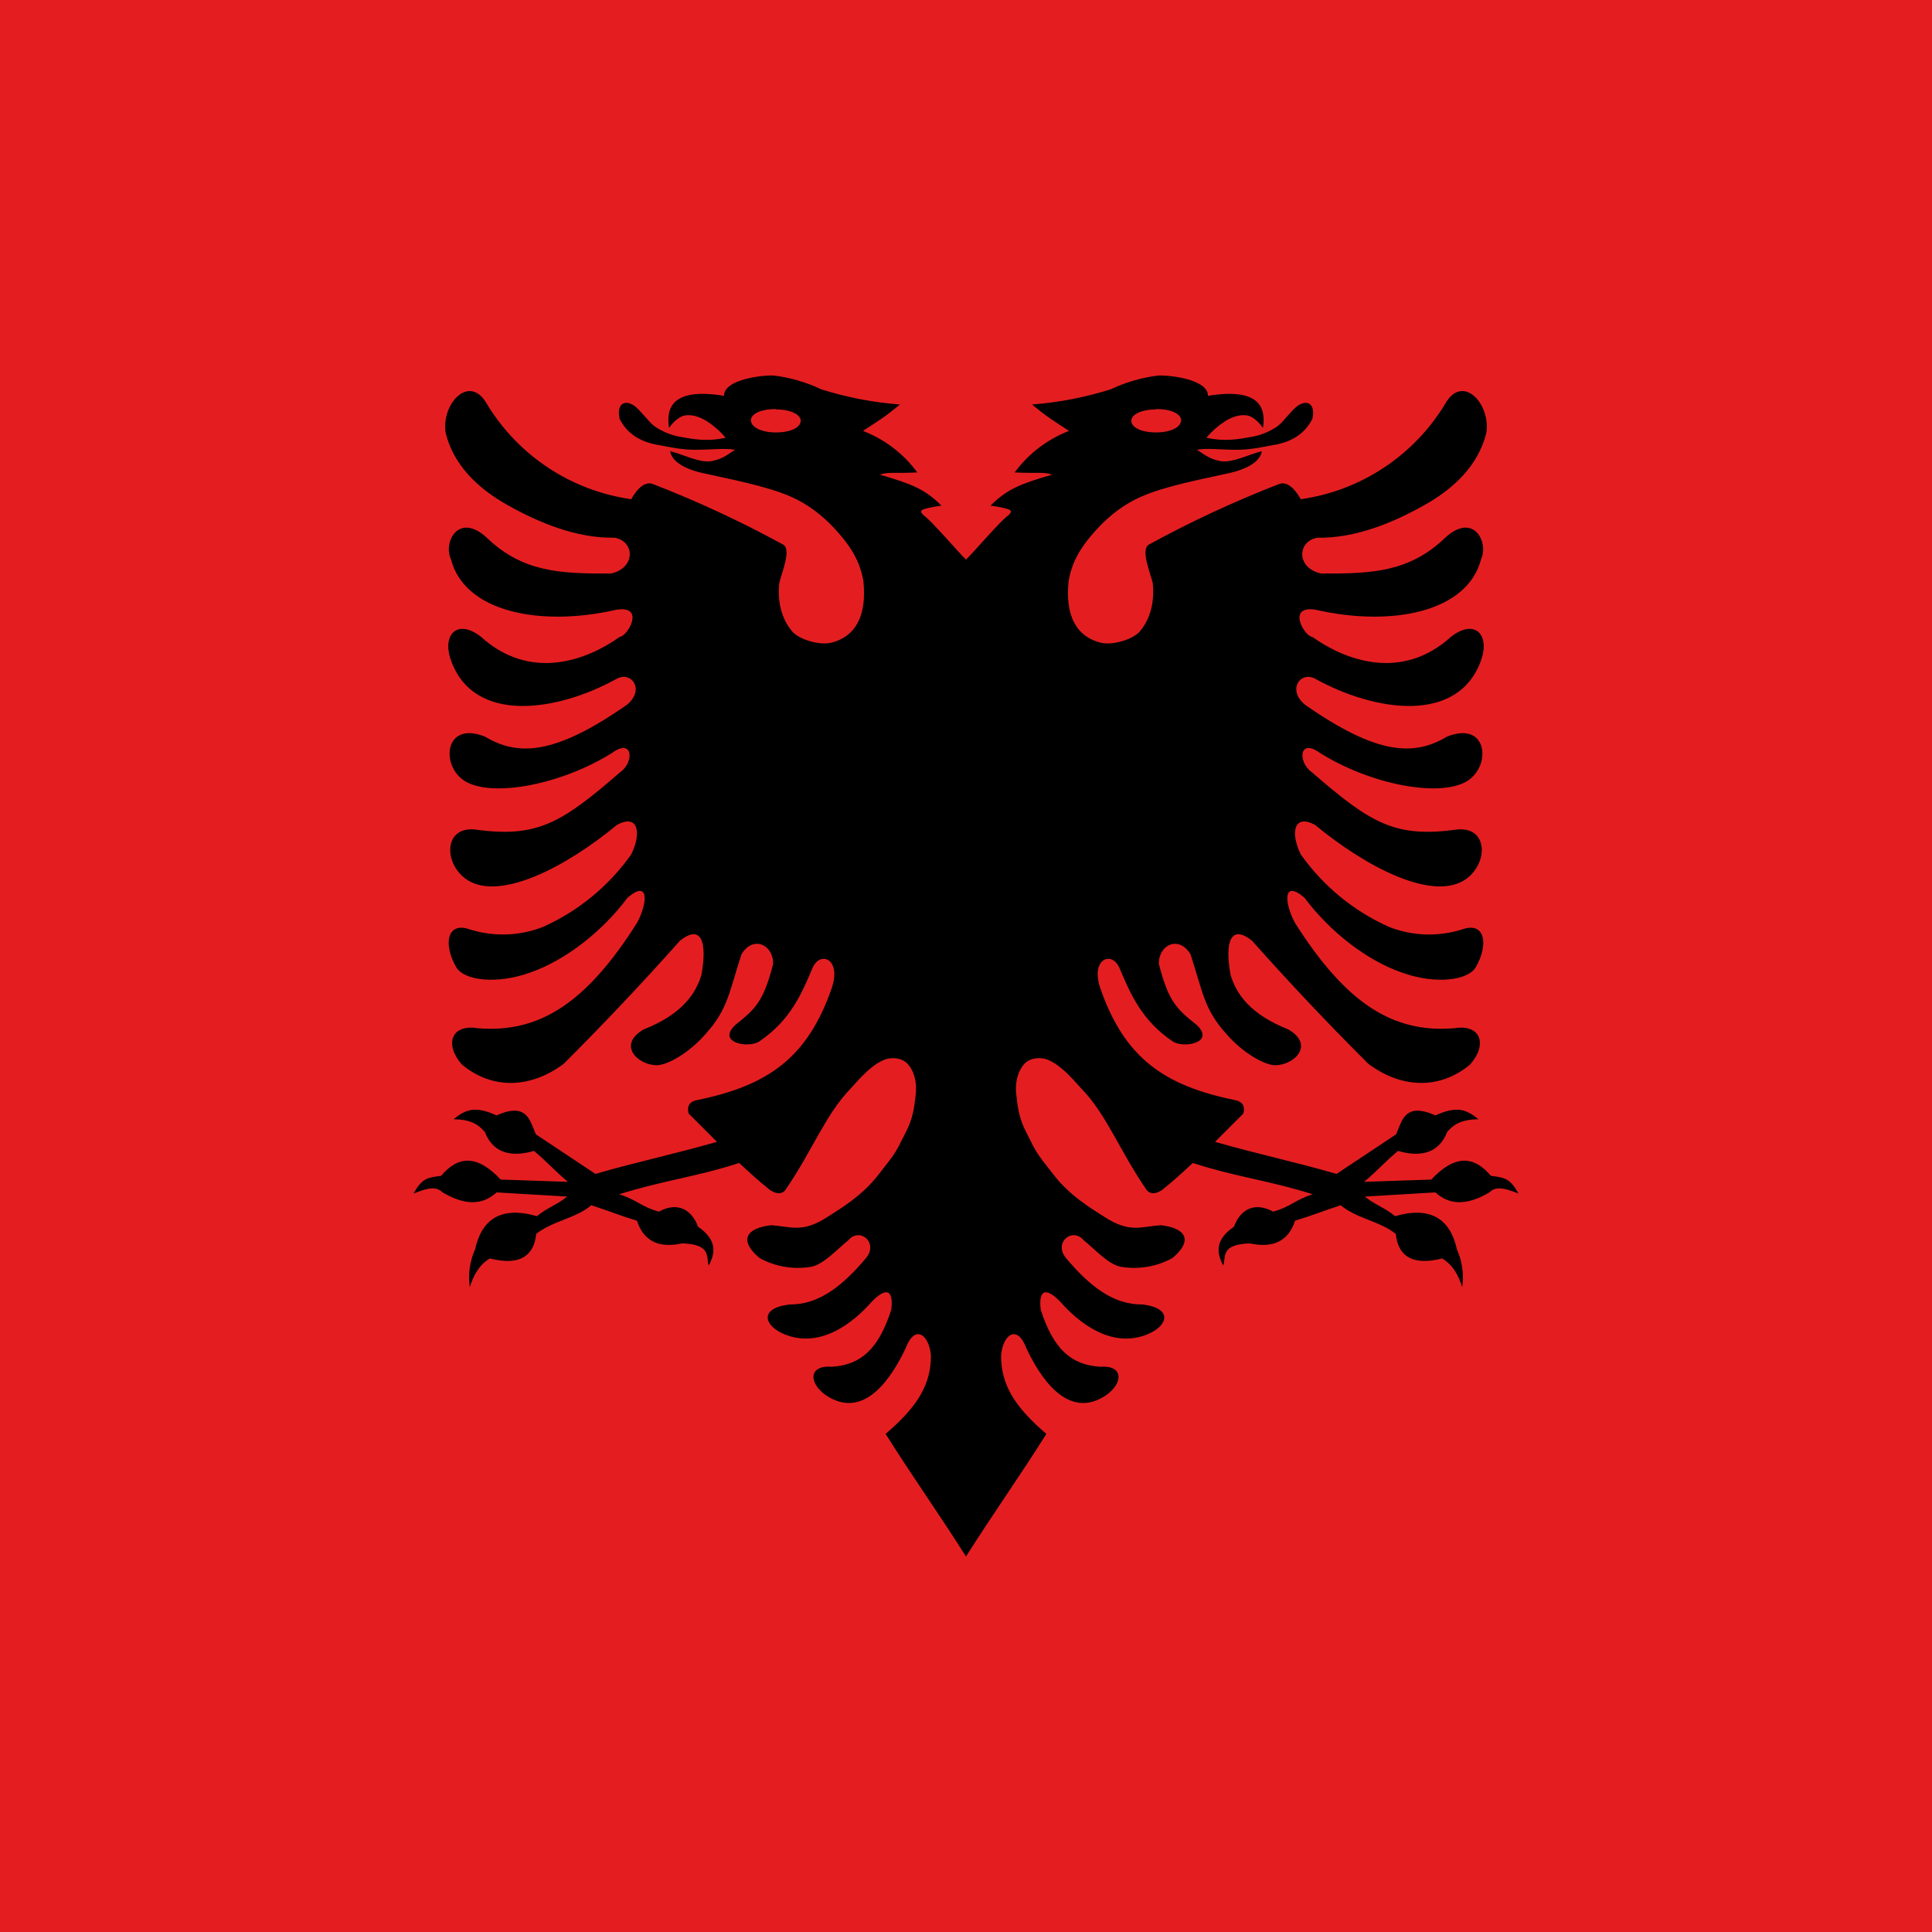
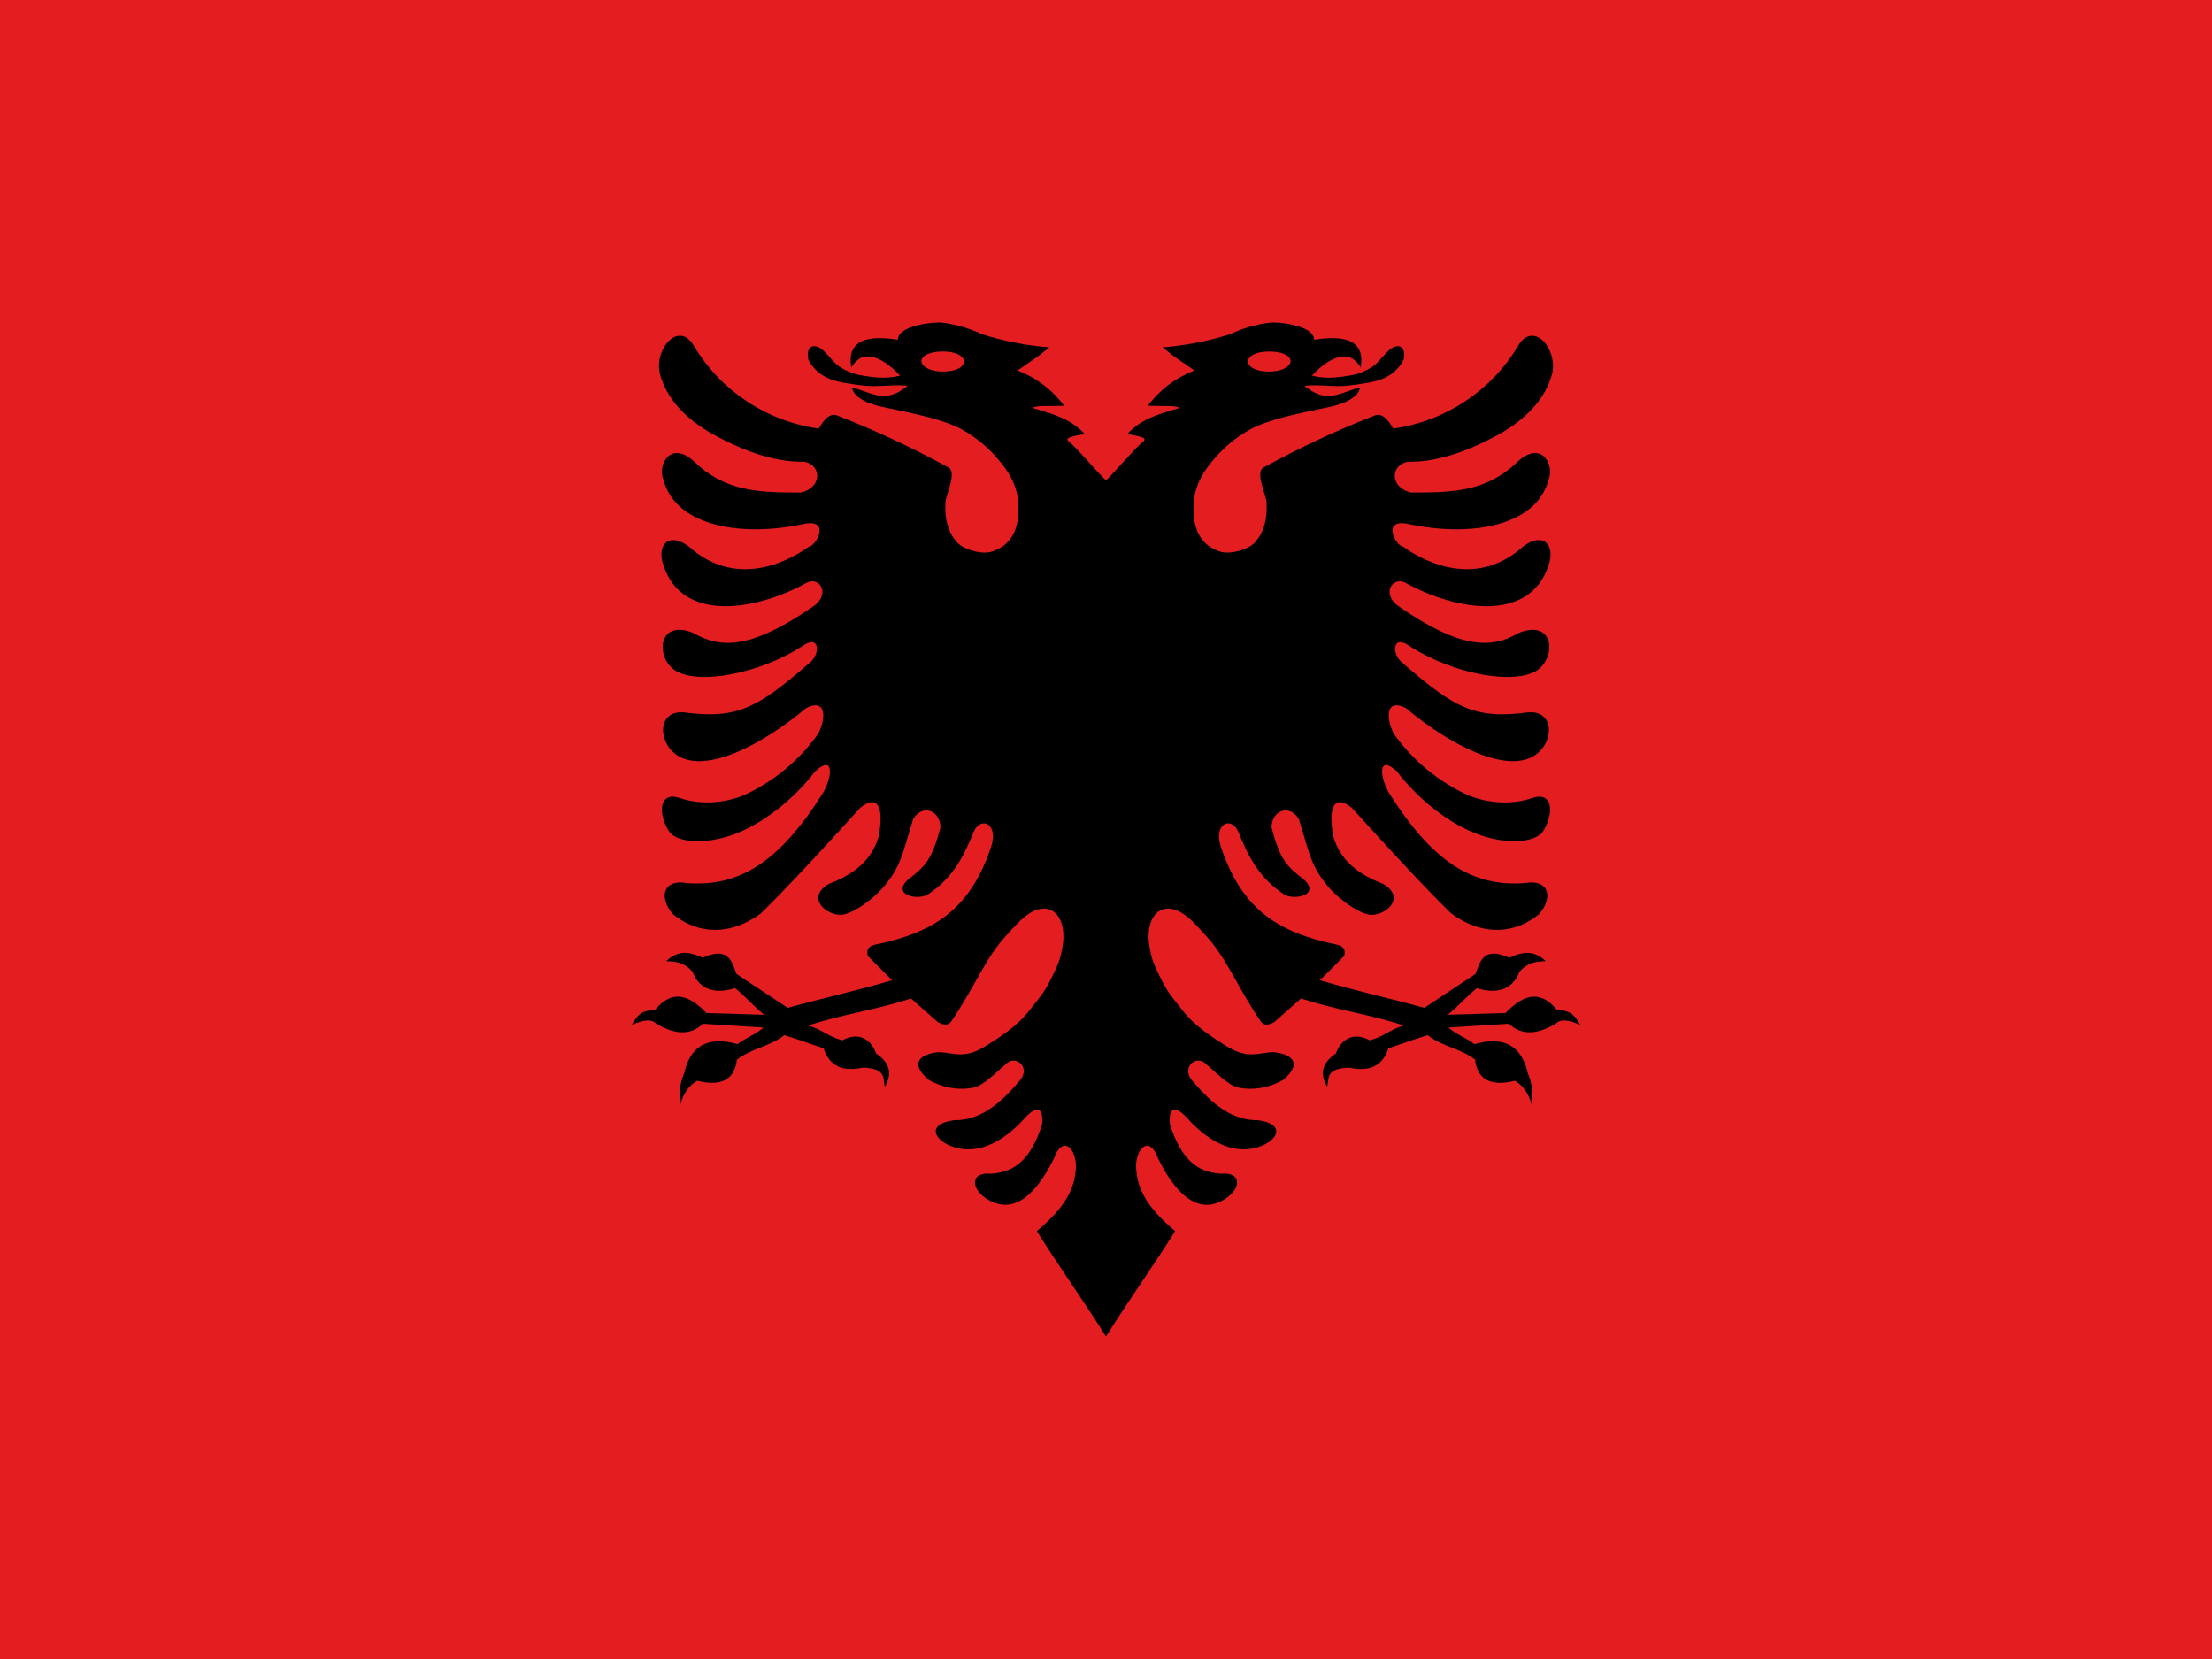
- <svg xmlns="http://www.w3.org/2000/svg" xmlns:xlink="http://www.w3.org/1999/xlink" id="flag-icon-css-al" viewBox="0 0 512 512">
-   <path fill="#e41e20" d="M0 0h512v512H0z" />
-   <path id="a" d="M204.9 99.5c-5 0-13.2 1.6-13 5.4-14-2.3-15.4 3.4-14.6 8.5 1.4-2 3-3.1 4.2-3.3 1.9-.3 3.8.3 5.8 1.5a23 23 0 015 4.4c-4.8 1.1-8.6.4-12.4-.3a17.6 17.6 0 01-6.1-2.5c-1.6-1.1-2.1-2.1-4.6-4.7-2.9-3-6-2.1-5 2.5 2.2 4.3 6 6.3 10.7 7 2.2.4 5.6 1.2 9.4 1.2 3.8 0 8.1-.5 10.5 0-1.4.8-3 2.4-6.2 3-3.2.6-8-2-11-2.6.4 2.5 3.5 4.8 9.7 6 10.2 2.2 18.7 4 24.3 7 5.6 3 9.1 6.8 11.6 9.8 5 6 5.3 10.5 5.6 11.5 1 9.5-2.2 14.8-8.4 16.4-3 .8-8.5-.7-10.5-3-2-2.4-4-6.4-3.4-12.7.5-2.5 3.4-9 1-10.3a291.6 291.6 0 00-34.4-16c-2.7-1.1-5 2.5-5.8 4A53.5 53.5 0 01129 107c-4.6-8.1-12.1 0-10.9 7.7 2.1 8.6 8.6 14.8 16.5 19.2 8 4.5 18.1 8.8 28.3 8.6 5.5 1 5.5 8.2-1.1 9.5-13 0-23.2-.2-32.9-9.6-7.4-6.7-11.5 1.3-9.4 5.8 3.6 14 23.6 18 43.8 13.4 7.8-1.3 3.1 7 .9 7.2-8.4 6-23.5 12-36.8-.1-6.1-4.7-10.2-.7-8 6 6 17.5 28.5 13.8 44 5.2 4-2.2 7.6 3 2.7 6.9-19.2 13.4-28.9 13.6-37.6 8.4-10.8-4.3-11.8 7.8-5.3 11.8 7.2 4.4 25.4 1 38.9-7.4 5.7-4.2 6 2.4 2.3 5-15.9 13.8-22.2 17.5-38.8 15.2-8.2-.6-8 9.5-1.6 13.5 8.8 5.4 26.1-3.6 39.5-14.7 5.6-3 6.6 2 3.8 7.8a57.4 57.4 0 01-23.3 19.2 29.1 29.1 0 01-19.5.7c-6.2-2.2-7 4.2-3.6 10 2 3.5 10.6 4.7 19.7 1.4 9.2-3.2 19-10.8 25.7-19.8 6-5.1 5.2 1.8 2.5 6.7-13.5 21.3-25.9 29.2-42.1 27.9-7.3-1.2-8.9 4.4-4.3 9.6 8 6.7 18.2 6.4 27-.2a751 751 0 0030.8-32.6c5.5-4.4 7.3 0 5.7 9-1.5 5.1-5.2 10.5-15.3 14.5-7 4-1.8 9.4 3.4 9.5 2.9 0 8.7-3.3 13-8.3 5.9-6.5 6.2-11 9.5-21.1 3-5 8.4-2.7 8.4 2.5-2.6 10.2-4.8 12-10 16.2-5.1 4.7 3.4 6.3 6.3 4.4 8.3-5.6 11.3-12.8 14.1-19.4 2-4.8 7.8-2.5 5.1 5.3-6.4 18.5-17 25.8-35.5 29.6-1.9.3-3 1.4-2.4 3.6l7.5 7.5c-11.5 3.3-20.8 5.2-32.2 8.5L142 300.6c-1.5-3.4-2.2-8.7-10.4-5-5.7-2.6-8.2-1.6-11.4 1 4.5.1 6.5 1.3 8.3 3.4 2.3 6 7.6 6.6 13 5 3.5 2.9 5.4 5.2 9 8.2l-17.8-.6c-6.3-6.7-11.3-6.3-15.8-1-3.5.5-5 .5-7.3 4.7 3.7-1.5 6-2 7.7-.3 6.6 3.9 11 3 14.3 0l18.7 1.1c-2.3 2-5.6 3.1-8 5.2-9.7-2.8-14.7 1-16.4 8.8a18.2 18.2 0 00-1.4 10c1-3.2 2.5-5.9 5.3-7.6 8.6 2.2 11.8-1.3 12.3-6.5 4.2-3.4 10.5-4.1 14.6-7.6 4.9 1.6 7.2 2.6 12.1 4.1 1.7 5.3 5.7 7.4 12 6 7.7.3 6.3 3.4 7 5.9 2-3.6 2-7-2.8-10.3-1.7-4.6-5.5-6.7-10.4-4-4.7-1.3-5.9-3.2-10.5-4.6 11.7-3.7 20-4.5 31.8-8.3 3 2.8 5.2 4.8 8.2 7.2 1.6 1 3 1.2 4 0 7.3-10.6 10.6-20 17.4-27 2.6-2.9 6-6.8 9.6-7.8 1.8-.4 4-.2 5.5 1.4 1.4 1.6 2.6 4.4 2 8.7-.6 6.2-2 8.2-3.8 11.8-1.7 3.7-3.9 6-6 8.8-4.4 5.7-10.1 9-13.5 11.2-6.8 4.4-9.7 2.5-15 2.2-6.7.8-8.5 4.1-3 8.7a21 21 0 0013.7 2.3c3.3-.6 7-4.8 9.8-7 3-3.6 8.1.6 4.7 4.7-6.3 7.5-12.6 12.4-20.3 12.3-8.2 1-6.7 5.7-1.3 7.9 9.8 4 18.6-3.5 23-8.5 3.5-3.7 6-3.9 5.3 2-3.4 10.5-8.1 14.6-15.7 15.1-6.2-.5-6.3 4.2-1.7 7.5 10.3 7 17.7-5 21.2-12.4 2.5-6.6 6.3-3.5 6.7 2 0 7.3-3.2 13.2-12 20.7 6.7 10.7 14.5 21.7 21.3 32.5l20.5-228.2-20.5-36c-2.1-2-9.3-10.5-11.2-11.7-.7-.7-1.1-1.2-.1-1.6 1-.4 3.2-.8 4.8-1-4.4-4.4-8-5.8-16.3-8.2 2-.8 4-.3 9.9-.6a32.3 32.3 0 00-14.4-11c4.5-3 5.3-3.3 9.8-7-7.7-.6-14.3-2-20.8-4a41 41 0 00-12.8-3.7zm.7 9c4 0 6.6 1.4 6.6 3 0 1.7-2.5 3.1-6.6 3.1-4 0-6.6-1.5-6.6-3.2 0-1.7 2.6-3 6.6-3z" />
-   <use width="100%" height="100%" transform="matrix(-1 0 0 1 512 0)" xlink:href="#a" />
+ <svg xmlns="http://www.w3.org/2000/svg" xmlns:xlink="http://www.w3.org/1999/xlink" id="flag-icon-css-al" viewBox="0 0 640 480">
+   <path fill="#e41e20" d="M0 0h640v480H0z" />
+   <path id="a" d="M272 93.3c-4.6 0-12.3 1.5-12.2 5-13-2.1-14.3 3.2-13.5 8 1.2-1.9 2.7-3 3.9-3.1 1.7-.3 3.5.3 5.4 1.4a21.6 21.6 0 014.8 4.1c-4.6 1.1-8.2.4-11.8-.2a16.5 16.5 0 01-5.7-2.4c-1.5-1-2-2-4.3-4.3-2.7-2.8-5.6-2-4.7 2.3 2.1 4 5.6 5.8 10 6.6 2.1.3 5.3 1 8.9 1 3.6 0 7.6-.5 9.8 0-1.3.8-2.8 2.3-5.8 2.8-3 .6-7.5-1.8-10.3-2.4.3 2.3 3.3 4.5 9.1 5.7 9.6 2 17.5 3.6 22.8 6.5a37.3 37.3 0 0110.9 9.2c4.7 5.5 5 9.8 5.2 10.8 1 8.8-2.1 13.8-7.9 15.4-2.8.7-8-.7-9.8-2.9-2-2.2-3.7-6-3.2-12 .5-2.2 3.1-8.3.9-9.5a273.7 273.7 0 00-32.3-15.1c-2.5-1-4.5 2.4-5.3 3.8a50.2 50.2 0 01-36-23.7c-4.2-7.6-11.3 0-10.1 7.3 1.9 8 8 13.8 15.4 18 7.5 4.1 17 8.2 26.5 8 5.2 1 5.1 7.6-1 8.9-12.1 0-21.8-.2-30.9-9-6.9-6.3-10.7 1.2-8.8 5.4 3.4 13.1 22.1 16.8 41 12.6 7.4-1.2 3 6.6 1 6.7-8 5.7-22.1 11.2-34.6 0-5.7-4.4-9.6-.8-7.4 5.5 5.5 16.5 26.7 13 41.2 5 3.7-2.1 7.1 2.7 2.6 6.4-18.1 12.6-27.1 12.8-35.3 8-10.2-4.1-11 7.2-5 11 6.7 4 23.8 1 36.4-7 5.4-4 5.6 2.3 2.2 4.8-14.9 12.9-20.8 16.3-36.3 14.2-7.7-.6-7.6 8.9-1.6 12.6 8.3 5.1 24.5-3.3 37-13.8 5.3-2.8 6.2 1.8 3.6 7.3a53.9 53.9 0 01-21.8 18c-7 2.7-13.6 2.3-18.3.7-5.8-2-6.5 4-3.3 9.4 1.9 3.3 9.8 4.3 18.4 1.3 8.6-3 17.8-10.2 24.1-18.5 5.5-4.9 4.9 1.6 2.3 6.2-12.6 20-24.2 27.4-39.5 26.2-6.7-1.2-8.3 4-4 9 7.6 6.2 17 6 25.4-.2 7.3-7 21.4-22.4 28.8-30.6 5.2-4.1 6.9 0 5.3 8.4-1.4 4.8-4.8 10-14.3 13.6-6.5 3.7-1.6 8.8 3.2 9 2.7 0 8.1-3.2 12.3-7.8 5.4-6.2 5.8-10.3 8.8-19.9 2.8-4.6 7.9-2.4 7.9 2.4-2.5 9.6-4.5 11.3-9.5 15.2-4.7 4.5 3.3 6 6 4.1 7.8-5.2 10.6-12 13.2-18.2 2-4.4 7.4-2.3 4.8 5-6 17.4-16 24.2-33.3 27.8-1.7.3-2.8 1.3-2.2 3.3l7 7c-10.7 3.2-19.4 5-30.2 8l-14.8-9.8c-1.3-3.2-2-8.2-9.8-4.7-5.2-2.4-7.7-1.5-10.6 1 4.2 0 6 1.2 7.7 3.1 2.2 5.7 7.2 6.3 12.3 4.7 3.3 2.7 5 4.9 8.4 7.7l-16.7-.5c-6-6.3-10.6-6-14.8-1-3.3.5-4.6.5-6.8 4.4 3.4-1.4 5.6-1.8 7.1-.3 6.3 3.7 10.4 2.9 13.5 0l17.5 1.1c-2.2 2-5.2 3-7.5 4.8-9-2.6-13.8 1-15.4 8.3a17 17 0 00-1.2 9.3c.8-3 2.3-5.5 4.9-7 8 2 11-1.3 11.5-6.1 4-3.2 9.8-3.9 13.7-7.1 4.6 1.4 6.8 2.3 11.4 3.8 1.6 5 5.3 6.9 11.3 5.6 7 .2 5.8 3.2 6.4 5.5 2-3.3 1.9-6.6-2.5-9.6-1.6-4.3-5.2-6.3-9.8-3.8-4.4-1.2-5.5-3-9.9-4.3 11-3.5 18.8-4.3 29.8-7.8l7.7 6.8c1.5.9 2.9 1.1 3.8 0 6.9-10 10-18.7 16.3-25.3 2.5-2.8 5.6-6.4 9-7.3 1.7-.5 3.8-.2 5.2 1.3 1.3 1.4 2.4 4.1 2 8.2-.7 5.7-2.1 7.6-3.7 11-1.7 3.5-3.6 5.6-5.7 8.3-4 5.3-9.4 8.4-12.6 10.5-6.4 4.1-9 2.3-14 2-6.4.7-8 3.8-2.8 8.1 4.8 2.6 9.2 2.9 12.8 2.2 3-.6 6.6-4.5 9.2-6.6 2.8-3.3 7.6.6 4.3 4.5-5.9 7-11.7 11.6-19 11.5-7.7 1-6.2 5.3-1.2 7.4 9.2 3.7 17.4-3.3 21.6-8 3.2-3.5 5.5-3.6 5 1.9-3.3 9.9-7.6 13.7-14.8 14.2-5.8-.6-5.9 4-1.6 7 9.6 6.6 16.6-4.8 19.9-11.6 2.3-6.2 5.9-3.3 6.3 1.8 0 6.9-3 12.4-11.3 19.4 6.3 10.1 13.7 20.4 20 30.5l19.2-214L320 139c-2-1.8-8.8-9.8-10.5-11-.7-.6-1-1-.1-1.4.9-.4 3-.8 4.5-1-4-4.1-7.6-5.4-15.3-7.6 1.9-.8 3.7-.4 9.3-.6a30.2 30.2 0 00-13.5-10.2c4.2-3 5-3.2 9.2-6.7a86.3 86.3 0 01-19.5-3.8 37.4 37.4 0 00-12-3.4zm.8 8.4c3.8 0 6.1 1.3 6.1 2.9 0 1.6-2.3 2.9-6.1 2.9s-6.2-1.5-6.2-3c0-1.6 2.4-2.8 6.2-2.8z" />
+   <use width="100%" height="100%" transform="matrix(-1 0 0 1 640 0)" xlink:href="#a" />
</svg>
